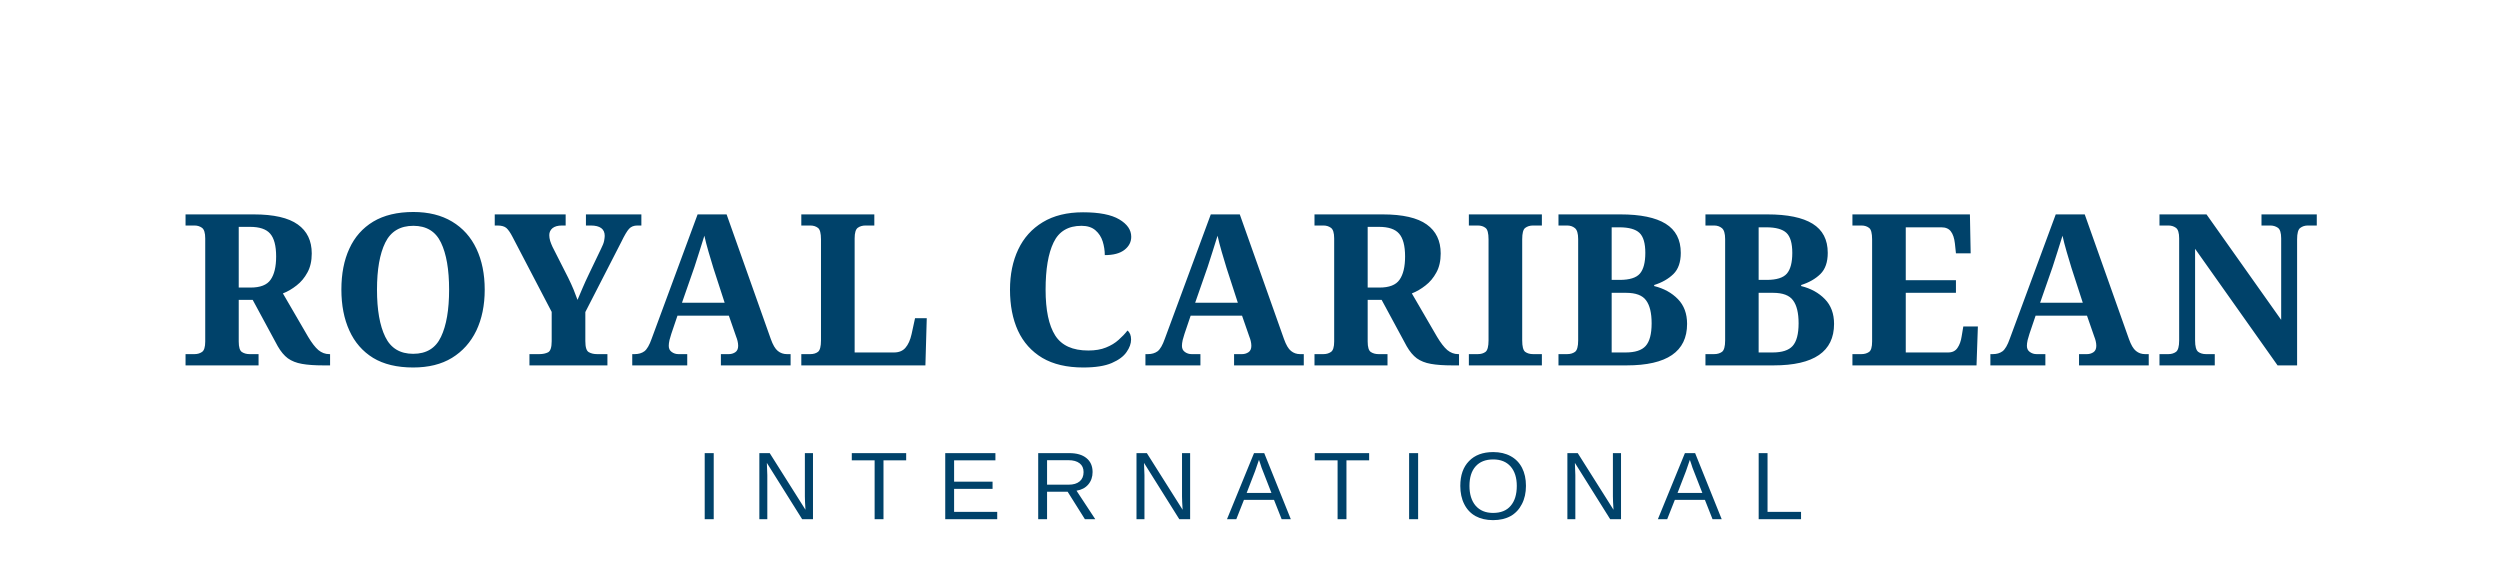
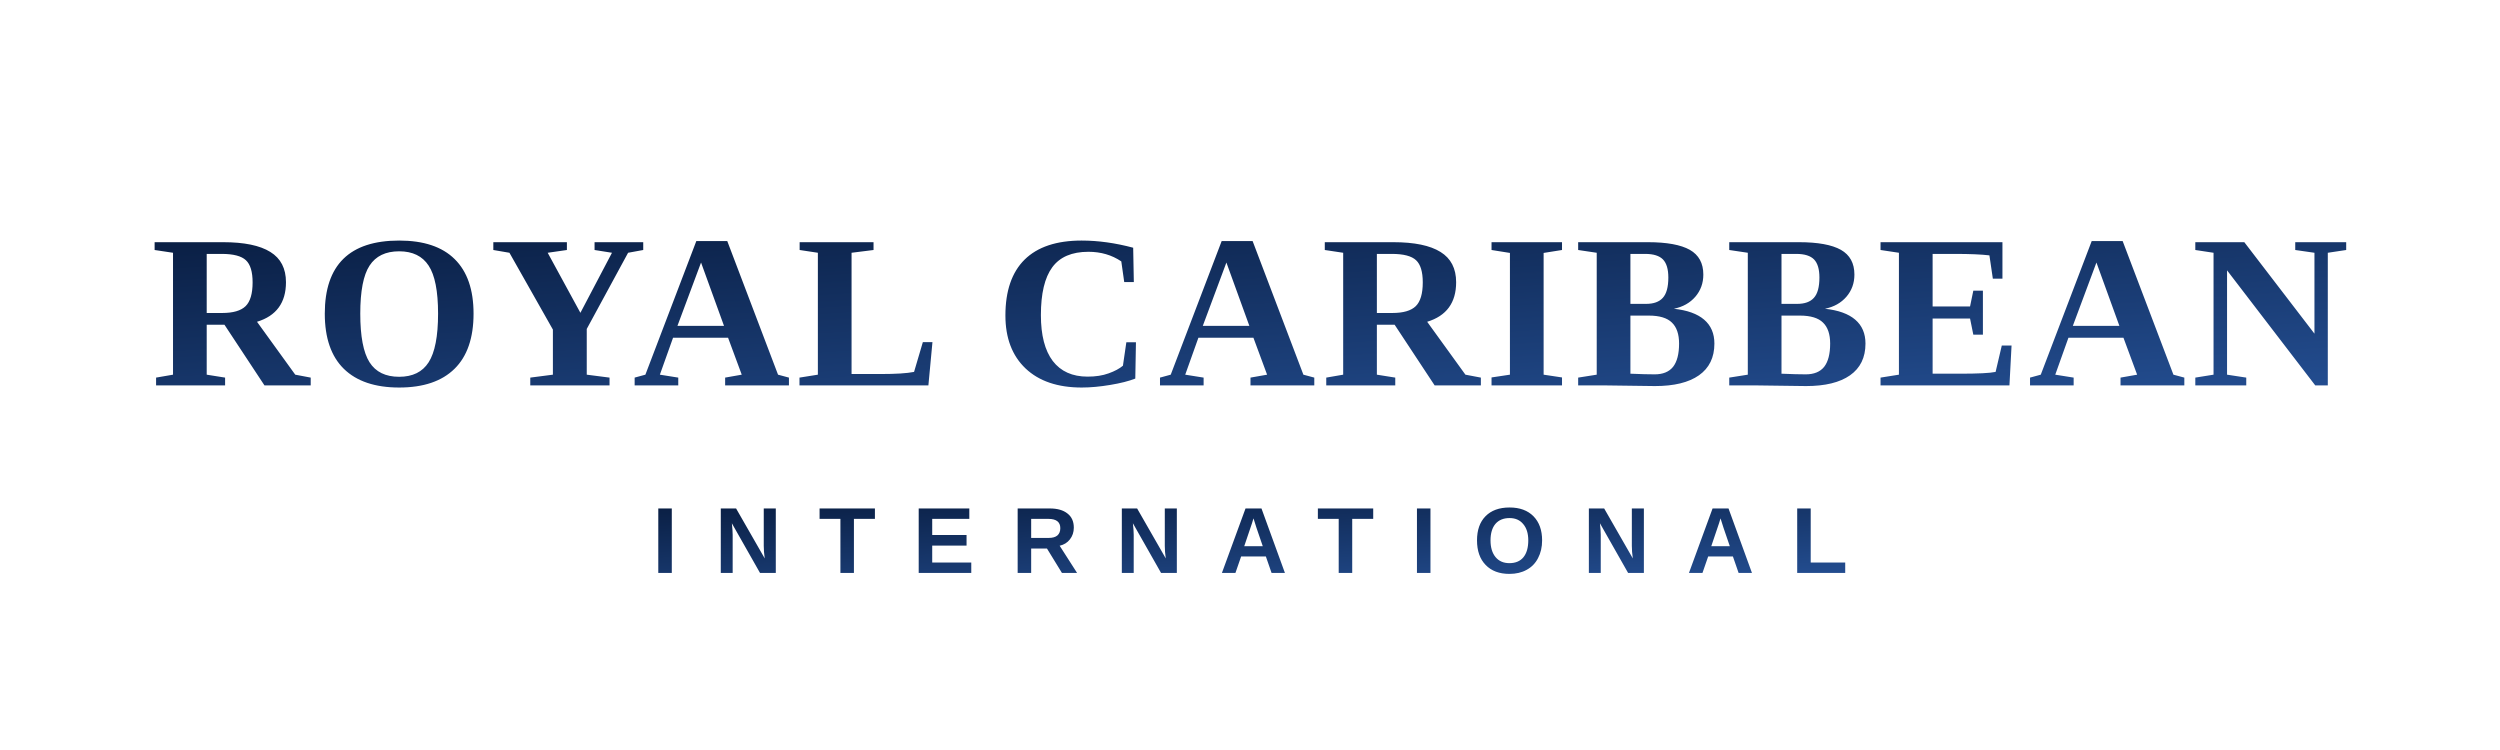
- <svg xmlns="http://www.w3.org/2000/svg" viewBox="0 0 260 60">
-   <text x="130" y="38" font-family="Georgia,serif" font-size="22" font-weight="bold" fill="#00426A" text-anchor="middle" letter-spacing="0.5">ROYAL CARIBBEAN</text>
-   <text x="130" y="54" font-family="Arial,sans-serif" font-size="10" fill="#00426A" text-anchor="middle" letter-spacing="3">INTERNATIONAL</text>
+ <svg xmlns="http://www.w3.org/2000/svg" viewBox="0 0 240 72">
+   <defs>
+     <linearGradient id="g" x1="0%" y1="0%" x2="100%" y2="100%">
+       <stop offset="0%" stop-color="#0a1f44" />
+       <stop offset="100%" stop-color="#234d90" />
+     </linearGradient>
+   </defs>
+   <text x="120" y="37" font-family="Georgia,Times New Roman,serif" font-size="21" font-weight="bold" fill="url(#g)" text-anchor="middle" letter-spacing="0.5">ROYAL CARIBBEAN</text>
+   <text x="120" y="55" font-family="Arial,Helvetica,sans-serif" font-size="9" font-weight="600" fill="url(#g)" text-anchor="middle" letter-spacing="3.5">INTERNATIONAL</text>
</svg>
